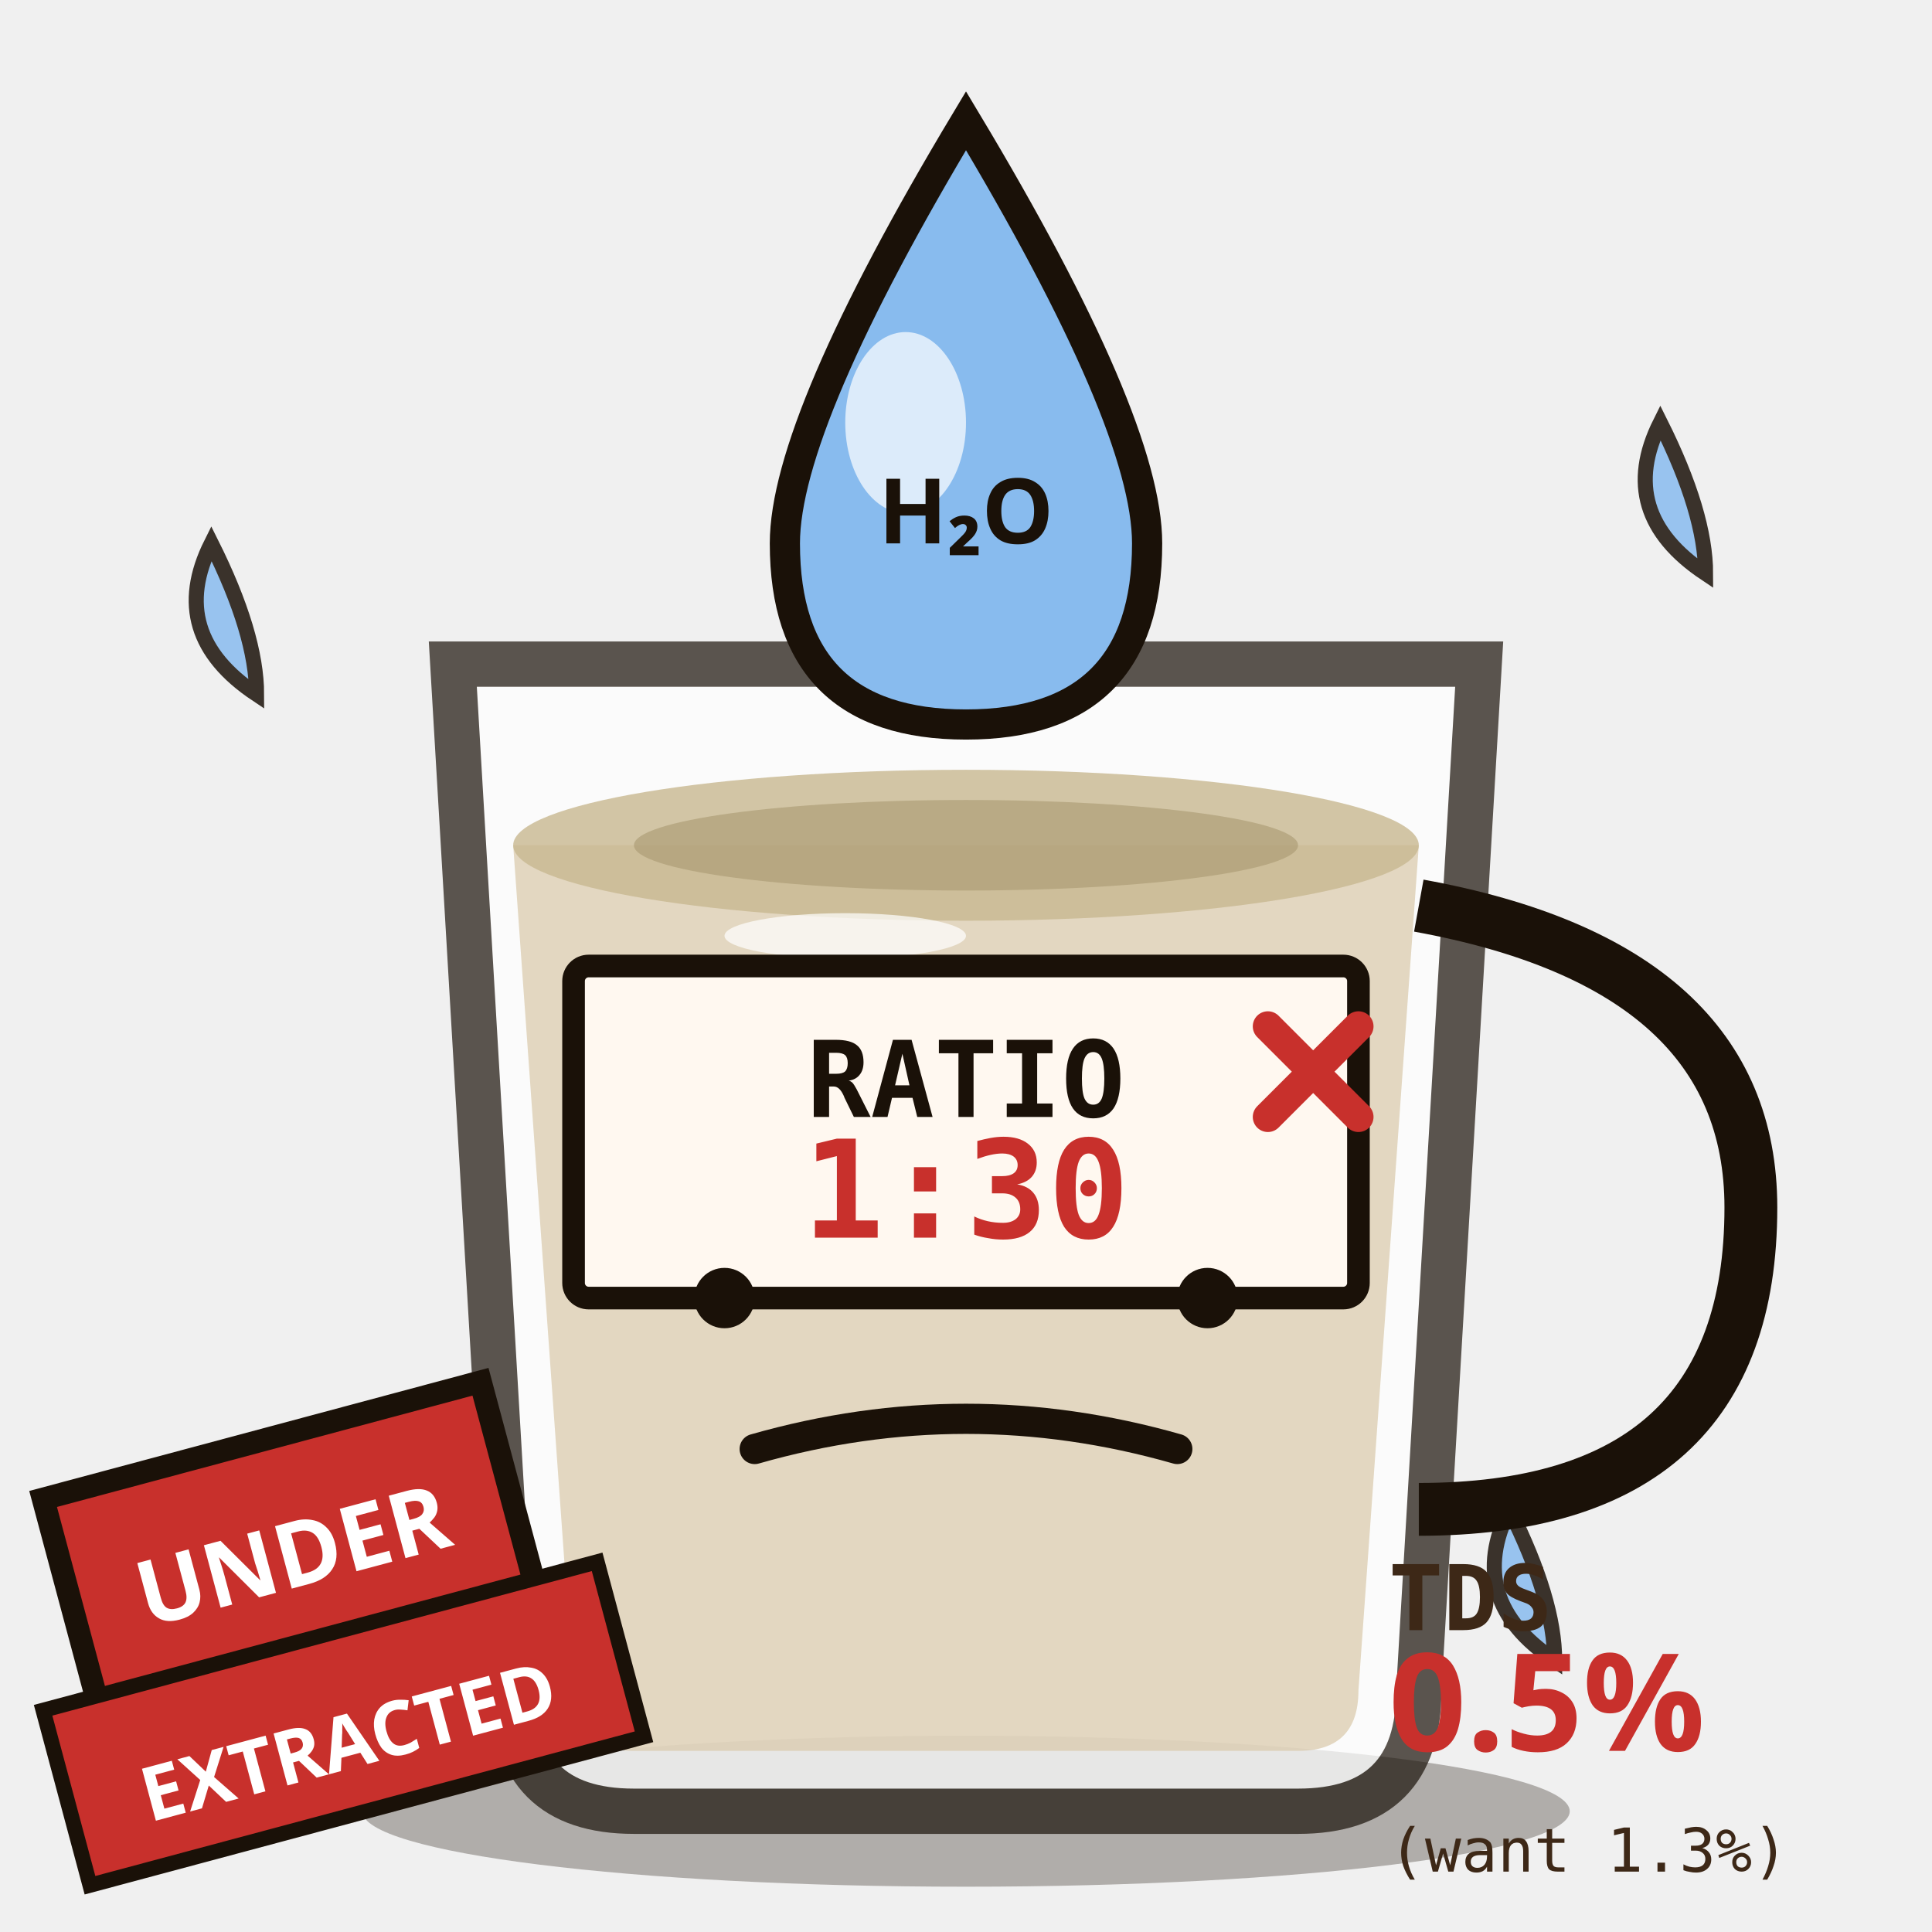
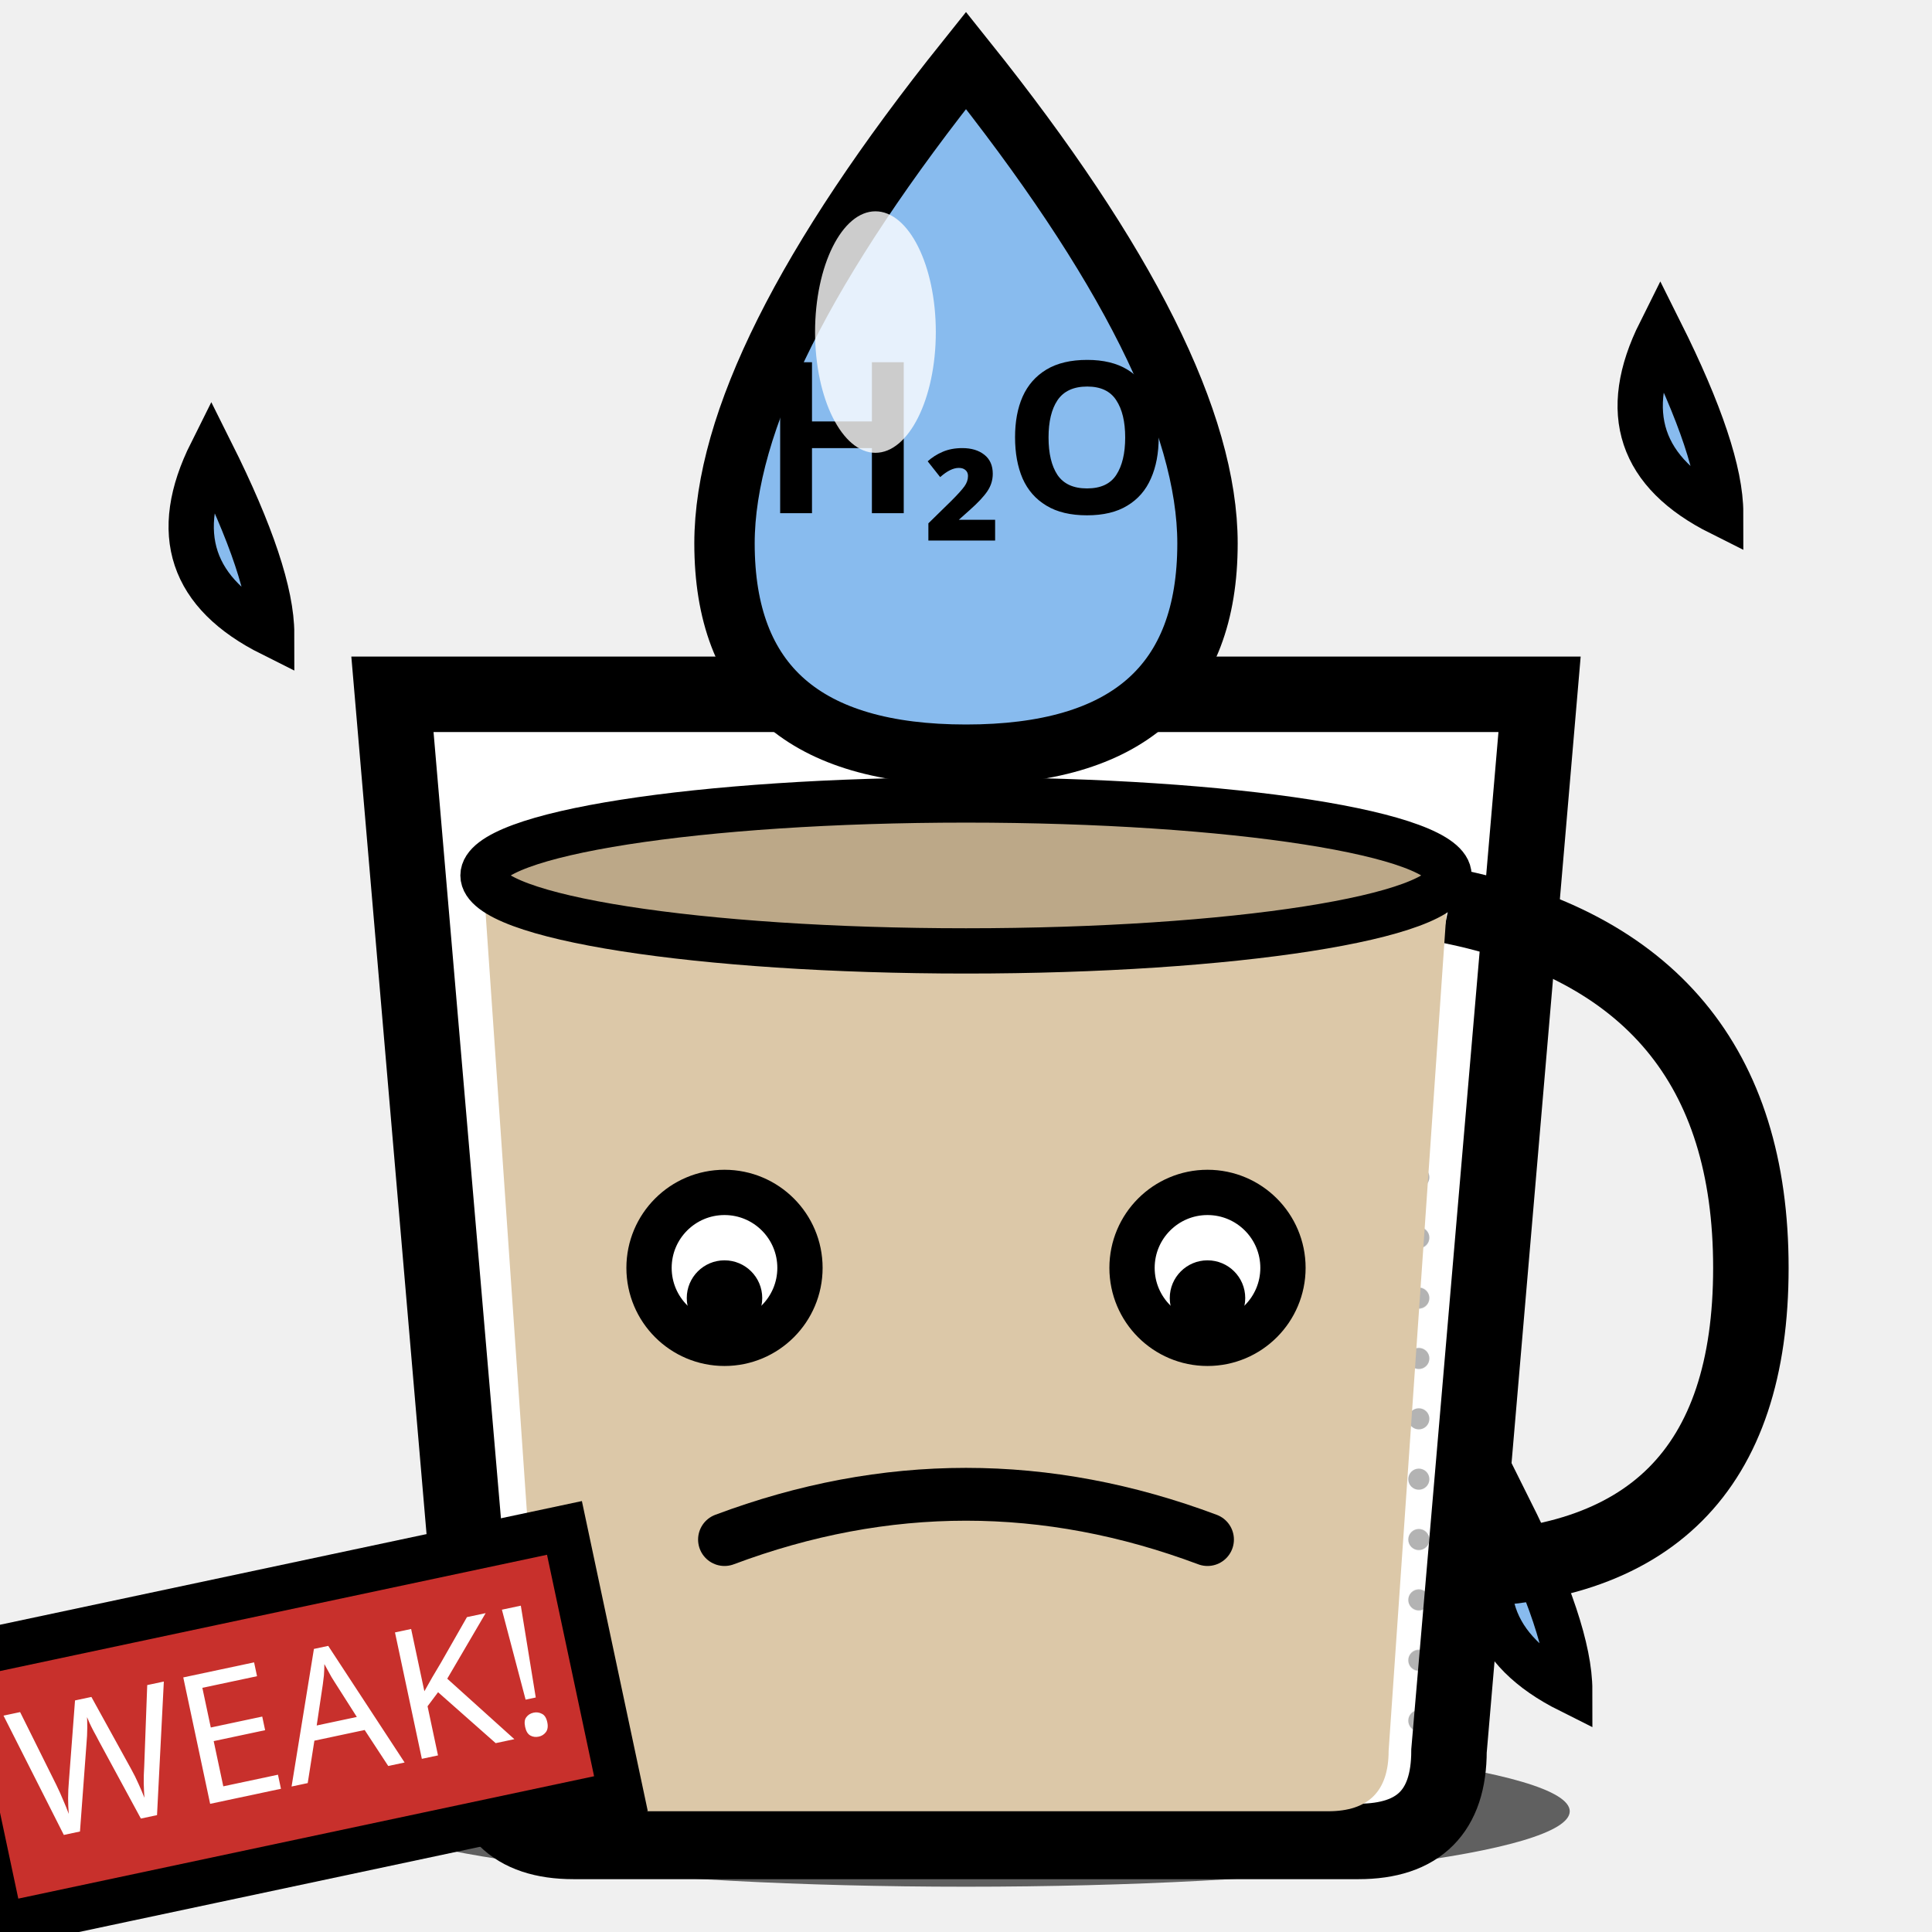
<svg xmlns="http://www.w3.org/2000/svg" viewBox="0 0 128 128" width="128" height="128">
-   <ellipse cx="64" cy="120" rx="40" ry="5" fill="#1a1108" opacity="0.3" />
-   <path d="M 14 36 Q 17 42 17 46 Q 11 42 14 36 Z" fill="#88bbee" opacity="0.85" stroke="#1a1108" stroke-width="1" />
-   <path d="M 110 28 Q 113 34 113 38 Q 107 34 110 28 Z" fill="#88bbee" opacity="0.85" stroke="#1a1108" stroke-width="1" />
-   <path d="M 100 100 Q 103 106 103 110 Q 97 106 100 100 Z" fill="#88bbee" opacity="0.85" stroke="#1a1108" stroke-width="1" />
-   <path d="M 30 44 L 34 112 Q 34 120 42 120 L 86 120 Q 94 120 94 112 L 98 44 Z" fill="#fff" stroke="#1a1108" stroke-width="3" opacity="0.7" />
-   <path d="M 94 60 Q 116 64 116 80 Q 116 100 94 100" fill="none" stroke="#1a1108" stroke-width="3.5" />
-   <path d="M 34 56 L 38 112 Q 38 116 42 116 L 86 116 Q 90 116 90 112 L 94 56 Z" fill="#d8c8a8" opacity="0.7" />
-   <ellipse cx="64" cy="56" rx="30" ry="5" fill="#c8b890" opacity="0.8" />
-   <ellipse cx="64" cy="56" rx="22" ry="3" fill="#a89870" opacity="0.6" />
-   <ellipse cx="56" cy="62" rx="8" ry="1.5" fill="#fff" opacity="0.7" />
-   <path d="M 64 8 Q 76 28 76 36 Q 76 48 64 48 Q 52 48 52 36 Q 52 28 64 8 Z" fill="#88bbee" stroke="#1a1108" stroke-width="2" />
-   <ellipse cx="60" cy="28" rx="4" ry="6" fill="#fff" opacity="0.7" />
-   <text x="64" y="36" text-anchor="middle" font-family="sans-serif" font-size="6" font-weight="bold" fill="#1a1108">H₂O</text>
-   <rect x="38" y="64" width="52" height="22" fill="#fff8f0" stroke="#1a1108" stroke-width="1.5" rx="1" />
-   <text x="64" y="74" text-anchor="middle" font-family="monospace" font-size="7" font-weight="bold" fill="#1a1108">RATIO</text>
-   <text x="64" y="82" text-anchor="middle" font-family="monospace" font-size="9" font-weight="bold" fill="#c8302c">1:30</text>
-   <path d="M 84 68 L 90 74 M 90 68 L 84 74" stroke="#c8302c" stroke-width="2" stroke-linecap="round" />
-   <g transform="rotate(-15 16 102)">
-     <rect x="4" y="96" width="30" height="14" fill="#c8302c" stroke="#1a1108" stroke-width="1.5" />
-     <text x="19" y="106" text-anchor="middle" font-family="sans-serif" font-size="6" font-weight="bold" fill="#fff">UNDER</text>
+   <defs>
+     <pattern id="ht-weak" x="0" y="0" width="4" height="4" patternUnits="userSpaceOnUse">
+       <circle cx="2" cy="2" r="0.7" fill="#000" opacity="0.3" />
+     </pattern>
+   </defs>
+   <ellipse cx="64" cy="120" rx="40" ry="5" fill="#000" opacity="0.6" />
+   <path d="M 14 30 Q 18 38 18 42 Q 10 38 14 30 Z" fill="#88bbee" stroke="#000" stroke-width="3" />
+   <path d="M 110 22 Q 114 30 114 34 Q 106 30 110 22 Z" fill="#88bbee" stroke="#000" stroke-width="3" />
+   <path d="M 100 100 Q 104 108 104 112 Q 96 108 100 100 Z" fill="#88bbee" stroke="#000" stroke-width="3" />
+   <path d="M 26 46 L 32 116 Q 32 122 38 122 L 90 122 Q 96 122 96 116 L 102 46 Z" fill="#fff" stroke="#000" stroke-width="5" />
+   <path d="M 96 46 L 90 122 Q 96 122 96 116 Z" fill="url(#ht-weak)" />
+   <path d="M 96 60 Q 116 64 116 84 Q 116 104 96 104" fill="none" stroke="#000" stroke-width="5" />
+   <path d="M 32 58 L 36 116 Q 36 120 40 120 L 88 120 Q 92 120 92 116 L 96 58 Z" fill="#dcc8a8" />
+   <ellipse cx="64" cy="58" rx="32" ry="5" fill="#bca888" stroke="#000" stroke-width="3" />
+   <path d="M 64 4 Q 80 24 80 36 Q 80 50 64 50 Q 48 50 48 36 Q 48 24 64 4 Z" fill="#88bbee" stroke="#000" stroke-width="4" />
+   <text x="64" y="34" text-anchor="middle" font-family="Impact, sans-serif" font-size="14" font-weight="bold" fill="#000">H₂O</text>
+   <ellipse cx="58" cy="22" rx="4" ry="8" fill="#fff" opacity="0.8" />
+   <circle cx="48" cy="84" r="5" fill="#fff" stroke="#000" stroke-width="3" />
+   <circle cx="80" cy="84" r="5" fill="#fff" stroke="#000" stroke-width="3" />
+   <circle cx="48" cy="86" r="2.5" fill="#000" />
+   <circle cx="80" cy="86" r="2.5" fill="#000" />
+   <path d="M 48 102 Q 64 96 80 102" fill="none" stroke="#000" stroke-width="3.5" stroke-linecap="round" />
+   <g transform="rotate(-12 16 116)">
+     <rect x="-2" y="106" width="42" height="18" fill="#c8302c" stroke="#000" stroke-width="3" />
+     <text x="19" y="119" text-anchor="middle" font-family="Impact, sans-serif" font-size="12" fill="#fff">WEAK!</text>
  </g>
-   <g transform="rotate(-15 16 116)">
-     <rect x="4" y="110" width="38" height="12" fill="#c8302c" stroke="#1a1108" stroke-width="1" />
-     <text x="23" y="119" text-anchor="middle" font-family="sans-serif" font-size="5" font-weight="bold" fill="#fff">EXTRACTED</text>
-   </g>
-   <text x="92" y="108" font-family="monospace" font-size="6" font-weight="bold" fill="#3d2817">TDS</text>
-   <text x="92" y="116" font-family="sans-serif" font-size="9" font-weight="bold" fill="#c8302c">0.5%</text>
-   <text x="92" y="124" font-family="monospace" font-size="4" fill="#3d2817">(want 1.3%)</text>
-   <circle cx="48" cy="86" r="2" fill="#1a1108" />
-   <circle cx="80" cy="86" r="2" fill="#1a1108" />
-   <path d="M 50 96 Q 64 92 78 96" fill="none" stroke="#1a1108" stroke-width="2" stroke-linecap="round" />
</svg>
